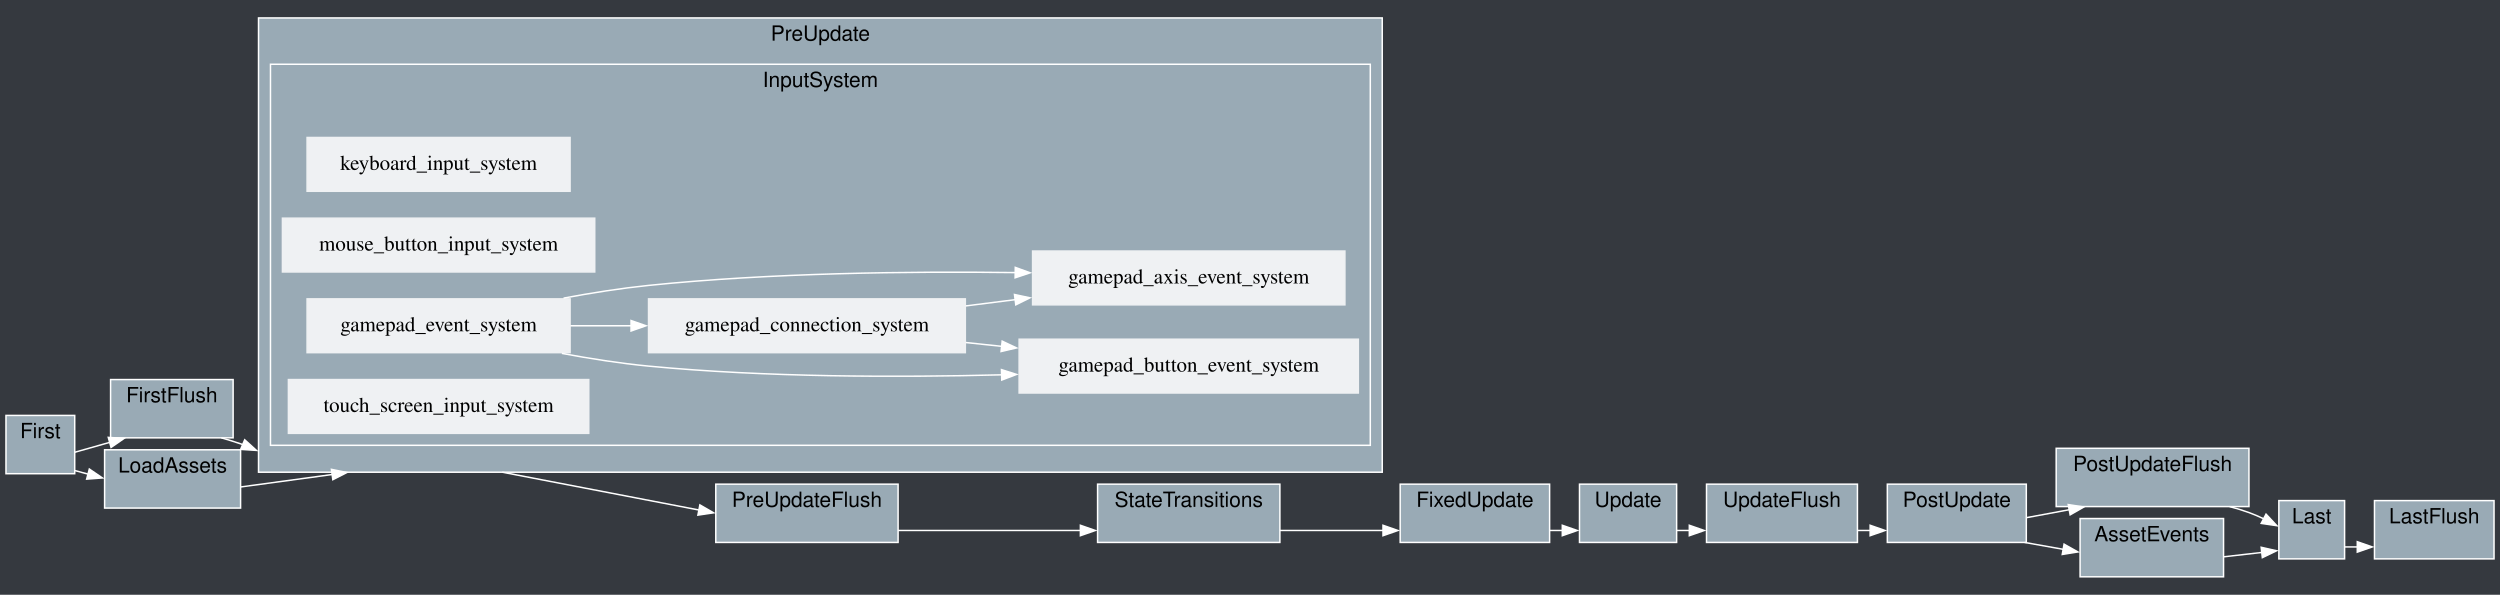
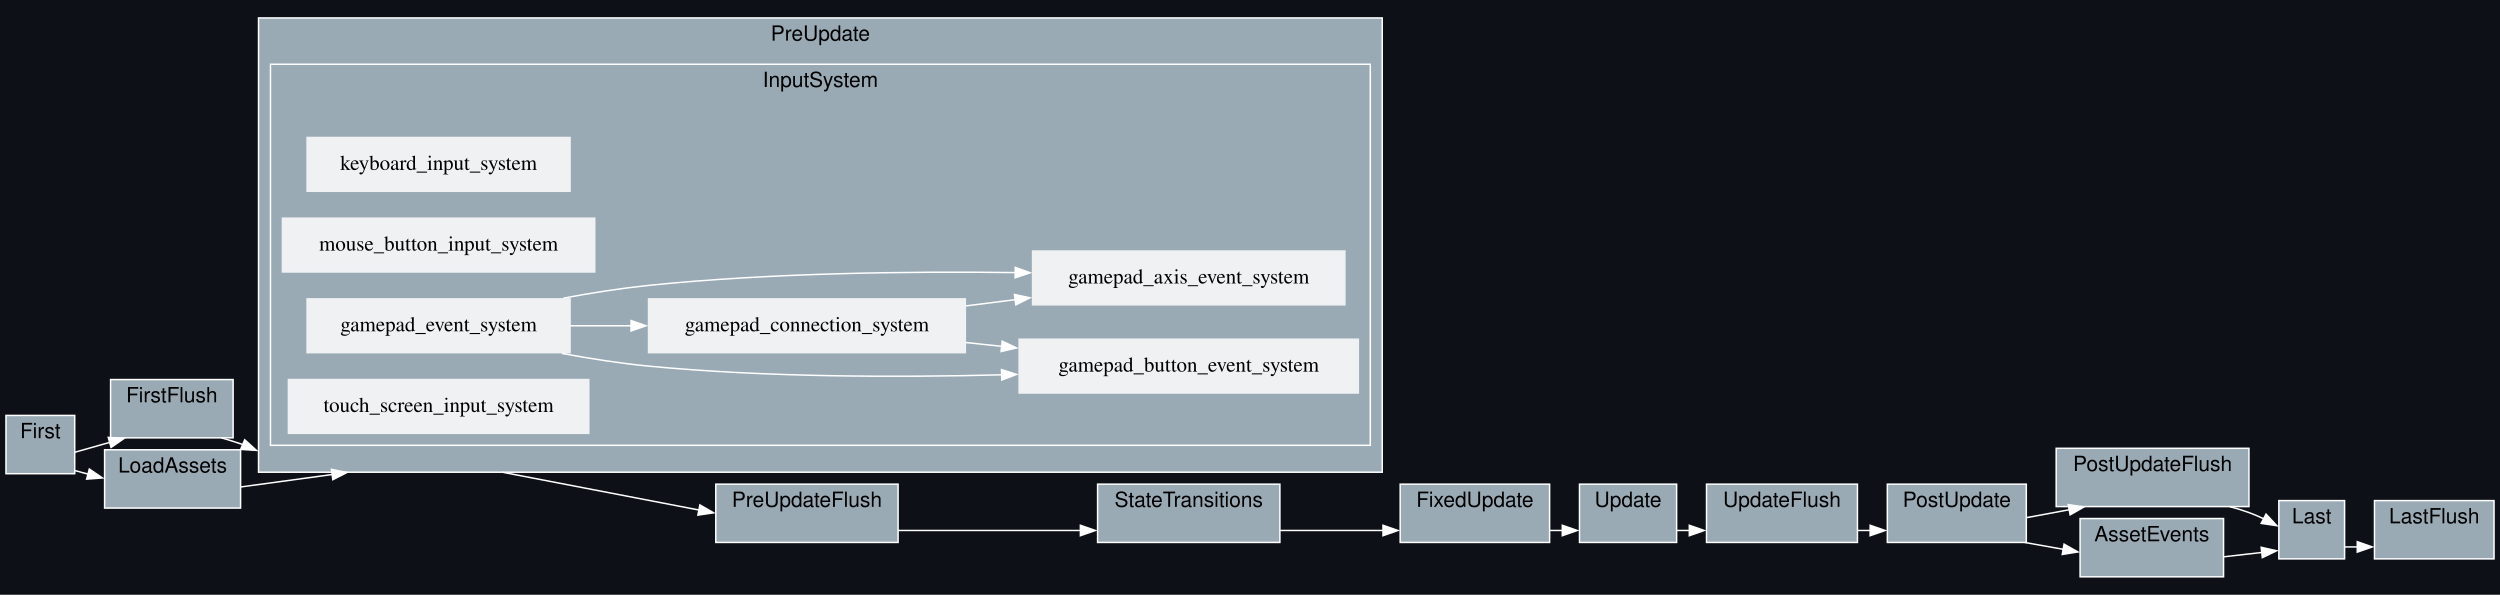
<svg xmlns="http://www.w3.org/2000/svg" width="1673pt" height="398pt" viewBox="0.00 0.00 1673.00 398.00">
  <g id="graph0" class="graph" transform="scale(1 1) rotate(0) translate(4 394)">
-     <polygon fill="#35393f" stroke="none" points="-4,4 -4,-394 1669,-394 1669,4 -4,4" />
+     <polygon fill="#0d1117" stroke="none" points="-4,4 -4,-394 1669,-394 1669,4 -4,4" />
    <g id="clust1" class="cluster">
      <polygon fill="#99aab5" stroke="white" points="70,-101 70,-140 152,-140 152,-101 70,-101" />
      <text text-anchor="middle" x="111" y="-124.8" font-family="Helvetica,sans-Serif" font-size="14.00">FirstFlush</text>
    </g>
    <g id="clust2" class="cluster">
      <polygon fill="#99aab5" stroke="white" points="475,-31 475,-70 597,-70 597,-31 475,-31" />
      <text text-anchor="middle" x="536" y="-54.8" font-family="Helvetica,sans-Serif" font-size="14.00">PreUpdateFlush</text>
    </g>
    <g id="clust3" class="cluster">
      <polygon fill="#99aab5" stroke="white" points="1138,-31 1138,-70 1239,-70 1239,-31 1138,-31" />
      <text text-anchor="middle" x="1188.5" y="-54.8" font-family="Helvetica,sans-Serif" font-size="14.00">UpdateFlush</text>
    </g>
    <g id="clust4" class="cluster">
      <polygon fill="#99aab5" stroke="white" points="1372,-55 1372,-94 1501,-94 1501,-55 1372,-55" />
      <text text-anchor="middle" x="1436.5" y="-78.8" font-family="Helvetica,sans-Serif" font-size="14.00">PostUpdateFlush</text>
    </g>
    <g id="clust5" class="cluster">
      <polygon fill="#99aab5" stroke="white" points="1585,-20 1585,-59 1665,-59 1665,-20 1585,-20" />
      <text text-anchor="middle" x="1625" y="-43.8" font-family="Helvetica,sans-Serif" font-size="14.00">LastFlush</text>
    </g>
    <g id="clust6" class="cluster">
      <polygon fill="#99aab5" stroke="white" points="0,-77 0,-116 46,-116 46,-77 0,-77" />
      <text text-anchor="middle" x="23" y="-100.8" font-family="Helvetica,sans-Serif" font-size="14.00">First</text>
    </g>
    <g id="clust7" class="cluster">
      <polygon fill="#99aab5" stroke="white" points="169,-78 169,-382 921,-382 921,-78 169,-78" />
      <text text-anchor="middle" x="545" y="-366.8" font-family="Helvetica,sans-Serif" font-size="14.00">PreUpdate</text>
    </g>
    <g id="clust8" class="cluster">
      <polygon fill="#99aab5" stroke="white" points="177,-96 177,-351 913,-351 913,-96 177,-96" />
      <text text-anchor="middle" x="545" y="-335.8" font-family="Helvetica,sans-Serif" font-size="14.00">InputSystem</text>
    </g>
    <g id="clust9" class="cluster">
      <polygon fill="#99aab5" stroke="white" points="730.5,-31 730.5,-70 852.5,-70 852.5,-31 730.5,-31" />
      <text text-anchor="middle" x="791.5" y="-54.8" font-family="Helvetica,sans-Serif" font-size="14.00">StateTransitions</text>
    </g>
    <g id="clust10" class="cluster">
      <polygon fill="#99aab5" stroke="white" points="933,-31 933,-70 1033,-70 1033,-31 933,-31" />
      <text text-anchor="middle" x="983" y="-54.8" font-family="Helvetica,sans-Serif" font-size="14.00">FixedUpdate</text>
    </g>
    <g id="clust11" class="cluster">
      <polygon fill="#99aab5" stroke="white" points="1053,-31 1053,-70 1118,-70 1118,-31 1053,-31" />
      <text text-anchor="middle" x="1085.5" y="-54.8" font-family="Helvetica,sans-Serif" font-size="14.00">Update</text>
    </g>
    <g id="clust12" class="cluster">
      <polygon fill="#99aab5" stroke="white" points="1259,-31 1259,-70 1352,-70 1352,-31 1259,-31" />
      <text text-anchor="middle" x="1305.5" y="-54.8" font-family="Helvetica,sans-Serif" font-size="14.00">PostUpdate</text>
    </g>
    <g id="clust13" class="cluster">
      <polygon fill="#99aab5" stroke="white" points="1521,-20 1521,-59 1565,-59 1565,-20 1521,-20" />
      <text text-anchor="middle" x="1543" y="-43.8" font-family="Helvetica,sans-Serif" font-size="14.00">Last</text>
    </g>
    <g id="clust14" class="cluster">
      <polygon fill="#99aab5" stroke="white" points="66,-54 66,-93 157,-93 157,-54 66,-54" />
      <text text-anchor="middle" x="111.5" y="-77.8" font-family="Helvetica,sans-Serif" font-size="14.00">LoadAssets</text>
    </g>
    <g id="clust15" class="cluster">
      <polygon fill="#99aab5" stroke="white" points="1388,-8 1388,-47 1484,-47 1484,-8 1388,-8" />
      <text text-anchor="middle" x="1436" y="-31.8" font-family="Helvetica,sans-Serif" font-size="14.00">AssetEvents</text>
    </g>
    <g id="edge2" class="edge">
      <path fill="none" stroke="white" d="M144.11,-101C148.47,-99.75 152.87,-98.41 157,-97 157.51,-96.83 157.99,-96.65 158.43,-96.48" />
      <polygon fill="white" stroke="white" points="159.76,-99.71 167.61,-92.59 157.03,-93.27 159.76,-99.71" />
    </g>
    <g id="edge4" class="edge">
      <path fill="none" stroke="white" d="M597,-39C633.68,-39 680.8,-39 719.36,-39" />
      <polygon fill="white" stroke="white" points="718.99,-42.5 728.99,-39 718.99,-35.5 718.99,-42.5" />
    </g>
    <g id="edge8" class="edge">
      <path fill="none" stroke="white" d="M1239,-39C1241.92,-39 1244.88,-39 1247.82,-39" />
      <polygon fill="white" stroke="white" points="1247.49,-42.5 1257.49,-39 1247.49,-35.5 1247.49,-42.5" />
    </g>
    <g id="edge10" class="edge">
      <path fill="none" stroke="white" d="M1488.03,-55C1492.46,-53.84 1496.84,-52.51 1501,-51 1504.28,-49.81 1507.61,-48.37 1510.89,-46.81" />
      <polygon fill="white" stroke="white" points="1512.43,-49.95 1519.66,-42.21 1509.18,-43.75 1512.43,-49.95" />
    </g>
    <g id="edge1" class="edge">
      <path fill="none" stroke="white" d="M46,-91.34C52.44,-93.18 59.5,-95.18 66,-97 67.17,-97.33 68.36,-97.66 69.55,-97.99" />
      <polygon fill="white" stroke="white" points="68.45,-101.32 79.02,-100.6 70.31,-94.57 68.45,-101.32" />
    </g>
    <g id="edge18" class="edge">
      <path fill="none" stroke="white" d="M46,-79.12C48.89,-78.34 51.94,-77.53 55.09,-76.68" />
      <polygon fill="white" stroke="white" points="55.78,-80.12 64.54,-74.16 53.98,-73.36 55.78,-80.12" />
    </g>
    <g id="edge3" class="edge">
      <path fill="none" stroke="white" d="M332.11,-78C368.15,-71.07 421.07,-60.9 463.82,-52.68" />
      <polygon fill="white" stroke="white" points="464.36,-56.14 473.52,-50.82 463.04,-49.27 464.36,-56.14" />
    </g>
    <g id="node9" class="node">
      <polygon fill="#eff1f3" stroke="#eff1f3" points="377.5,-302 201.5,-302 201.5,-266 377.5,-266 377.5,-302" />
      <text text-anchor="middle" x="289.5" y="-280.3" font-family="Times,serif" font-size="14.00">keyboard_input_system</text>
    </g>
    <g id="node10" class="node">
      <polygon fill="#eff1f3" stroke="#eff1f3" points="394,-248 185,-248 185,-212 394,-212 394,-248" />
      <text text-anchor="middle" x="289.5" y="-226.3" font-family="Times,serif" font-size="14.00">mouse_button_input_system</text>
    </g>
    <g id="node11" class="node">
      <polygon fill="#eff1f3" stroke="#eff1f3" points="377.5,-194 201.5,-194 201.5,-158 377.5,-158 377.5,-194" />
      <text text-anchor="middle" x="289.5" y="-172.3" font-family="Times,serif" font-size="14.00">gamepad_event_system</text>
    </g>
    <g id="node12" class="node">
      <polygon fill="#eff1f3" stroke="#eff1f3" points="642,-194 430,-194 430,-158 642,-158 642,-194" />
      <text text-anchor="middle" x="536" y="-172.3" font-family="Times,serif" font-size="14.00">gamepad_connection_system</text>
    </g>
    <g id="edge12" class="edge">
      <path fill="none" stroke="white" d="M377.73,-176C390.91,-176 404.68,-176 418.36,-176" />
      <polygon fill="white" stroke="white" points="418.3,-179.5 428.3,-176 418.3,-172.5 418.3,-179.5" />
    </g>
    <g id="node13" class="node">
      <polygon fill="#eff1f3" stroke="#eff1f3" points="905,-167 678,-167 678,-131 905,-131 905,-167" />
      <text text-anchor="middle" x="791.5" y="-145.3" font-family="Times,serif" font-size="14.00">gamepad_button_event_system</text>
    </g>
    <g id="edge13" class="edge">
      <path fill="none" stroke="white" d="M372,-157.52C390.94,-153.98 411.09,-150.81 430,-149 508.34,-141.49 596.7,-141.36 666.34,-143.17" />
      <polygon fill="white" stroke="white" points="666.18,-146.66 676.28,-143.44 666.38,-139.67 666.18,-146.66" />
    </g>
    <g id="node14" class="node">
      <polygon fill="#eff1f3" stroke="#eff1f3" points="896,-226 687,-226 687,-190 896,-190 896,-226" />
      <text text-anchor="middle" x="791.5" y="-204.3" font-family="Times,serif" font-size="14.00">gamepad_axis_event_system</text>
    </g>
    <g id="edge15" class="edge">
      <path fill="none" stroke="white" d="M373.13,-194.5C391.74,-197.96 411.47,-201.09 430,-203 511.86,-211.42 604.71,-212.51 675.68,-211.58" />
      <polygon fill="white" stroke="white" points="675.42,-215.08 685.37,-211.44 675.32,-208.09 675.42,-215.08" />
    </g>
    <g id="edge14" class="edge">
      <path fill="none" stroke="white" d="M642.3,-164.78C650.26,-163.94 658.32,-163.08 666.38,-162.22" />
      <polygon fill="white" stroke="white" points="666.66,-165.71 676.23,-161.17 665.92,-158.75 666.66,-165.71" />
    </g>
    <g id="edge16" class="edge">
      <path fill="none" stroke="white" d="M642.3,-189.29C653.21,-190.67 664.33,-192.07 675.33,-193.46" />
      <polygon fill="white" stroke="white" points="674.88,-196.93 685.24,-194.71 675.76,-189.99 674.88,-196.93" />
    </g>
    <g id="node15" class="node">
      <polygon fill="#eff1f3" stroke="#eff1f3" points="390,-140 189,-140 189,-104 390,-104 390,-140" />
      <text text-anchor="middle" x="289.5" y="-118.3" font-family="Times,serif" font-size="14.00">touch_screen_input_system</text>
    </g>
    <g id="edge5" class="edge">
      <path fill="none" stroke="white" d="M852.5,-39C874.6,-39 899.63,-39 921.75,-39" />
      <polygon fill="white" stroke="white" points="921.49,-42.5 931.49,-39 921.49,-35.5 921.49,-42.5" />
    </g>
    <g id="edge6" class="edge">
      <path fill="none" stroke="white" d="M1033,-39C1035.85,-39 1038.71,-39 1041.54,-39" />
      <polygon fill="white" stroke="white" points="1041.49,-42.5 1051.49,-39 1041.49,-35.5 1041.49,-42.5" />
    </g>
    <g id="edge7" class="edge">
      <path fill="none" stroke="white" d="M1118,-39C1120.81,-39 1123.71,-39 1126.65,-39" />
      <polygon fill="white" stroke="white" points="1126.49,-42.5 1136.49,-39 1126.49,-35.5 1126.49,-42.5" />
    </g>
    <g id="edge9" class="edge">
      <path fill="none" stroke="white" d="M1352,-47.56C1361.41,-49.31 1371.4,-51.17 1381.06,-52.96" />
      <polygon fill="white" stroke="white" points="1380.06,-56.34 1390.53,-54.73 1381.34,-49.46 1380.06,-56.34" />
    </g>
    <g id="edge19" class="edge">
      <path fill="none" stroke="white" d="M1350.87,-31C1359.26,-29.5 1368.15,-27.92 1376.87,-26.36" />
      <polygon fill="white" stroke="white" points="1377.28,-29.85 1386.51,-24.64 1376.05,-22.95 1377.28,-29.85" />
    </g>
    <g id="edge11" class="edge">
      <path fill="none" stroke="white" d="M1565,-28C1567.72,-28 1570.6,-28 1573.56,-28" />
      <polygon fill="white" stroke="white" points="1573.49,-31.5 1583.49,-28 1573.49,-24.5 1573.49,-31.5" />
    </g>
    <g id="edge17" class="edge">
      <path fill="none" stroke="white" d="M157,-68.12C175.62,-70.65 197.67,-73.65 218.33,-76.46" />
      <polygon fill="white" stroke="white" points="217.79,-79.92 228.17,-77.8 218.73,-72.98 217.79,-79.92" />
    </g>
    <g id="edge20" class="edge">
      <path fill="none" stroke="white" d="M1484,-21.37C1492.68,-22.36 1501.56,-23.38 1509.69,-24.31" />
      <polygon fill="white" stroke="white" points="1509.17,-27.77 1519.5,-25.43 1509.96,-20.82 1509.17,-27.77" />
    </g>
  </g>
</svg>
